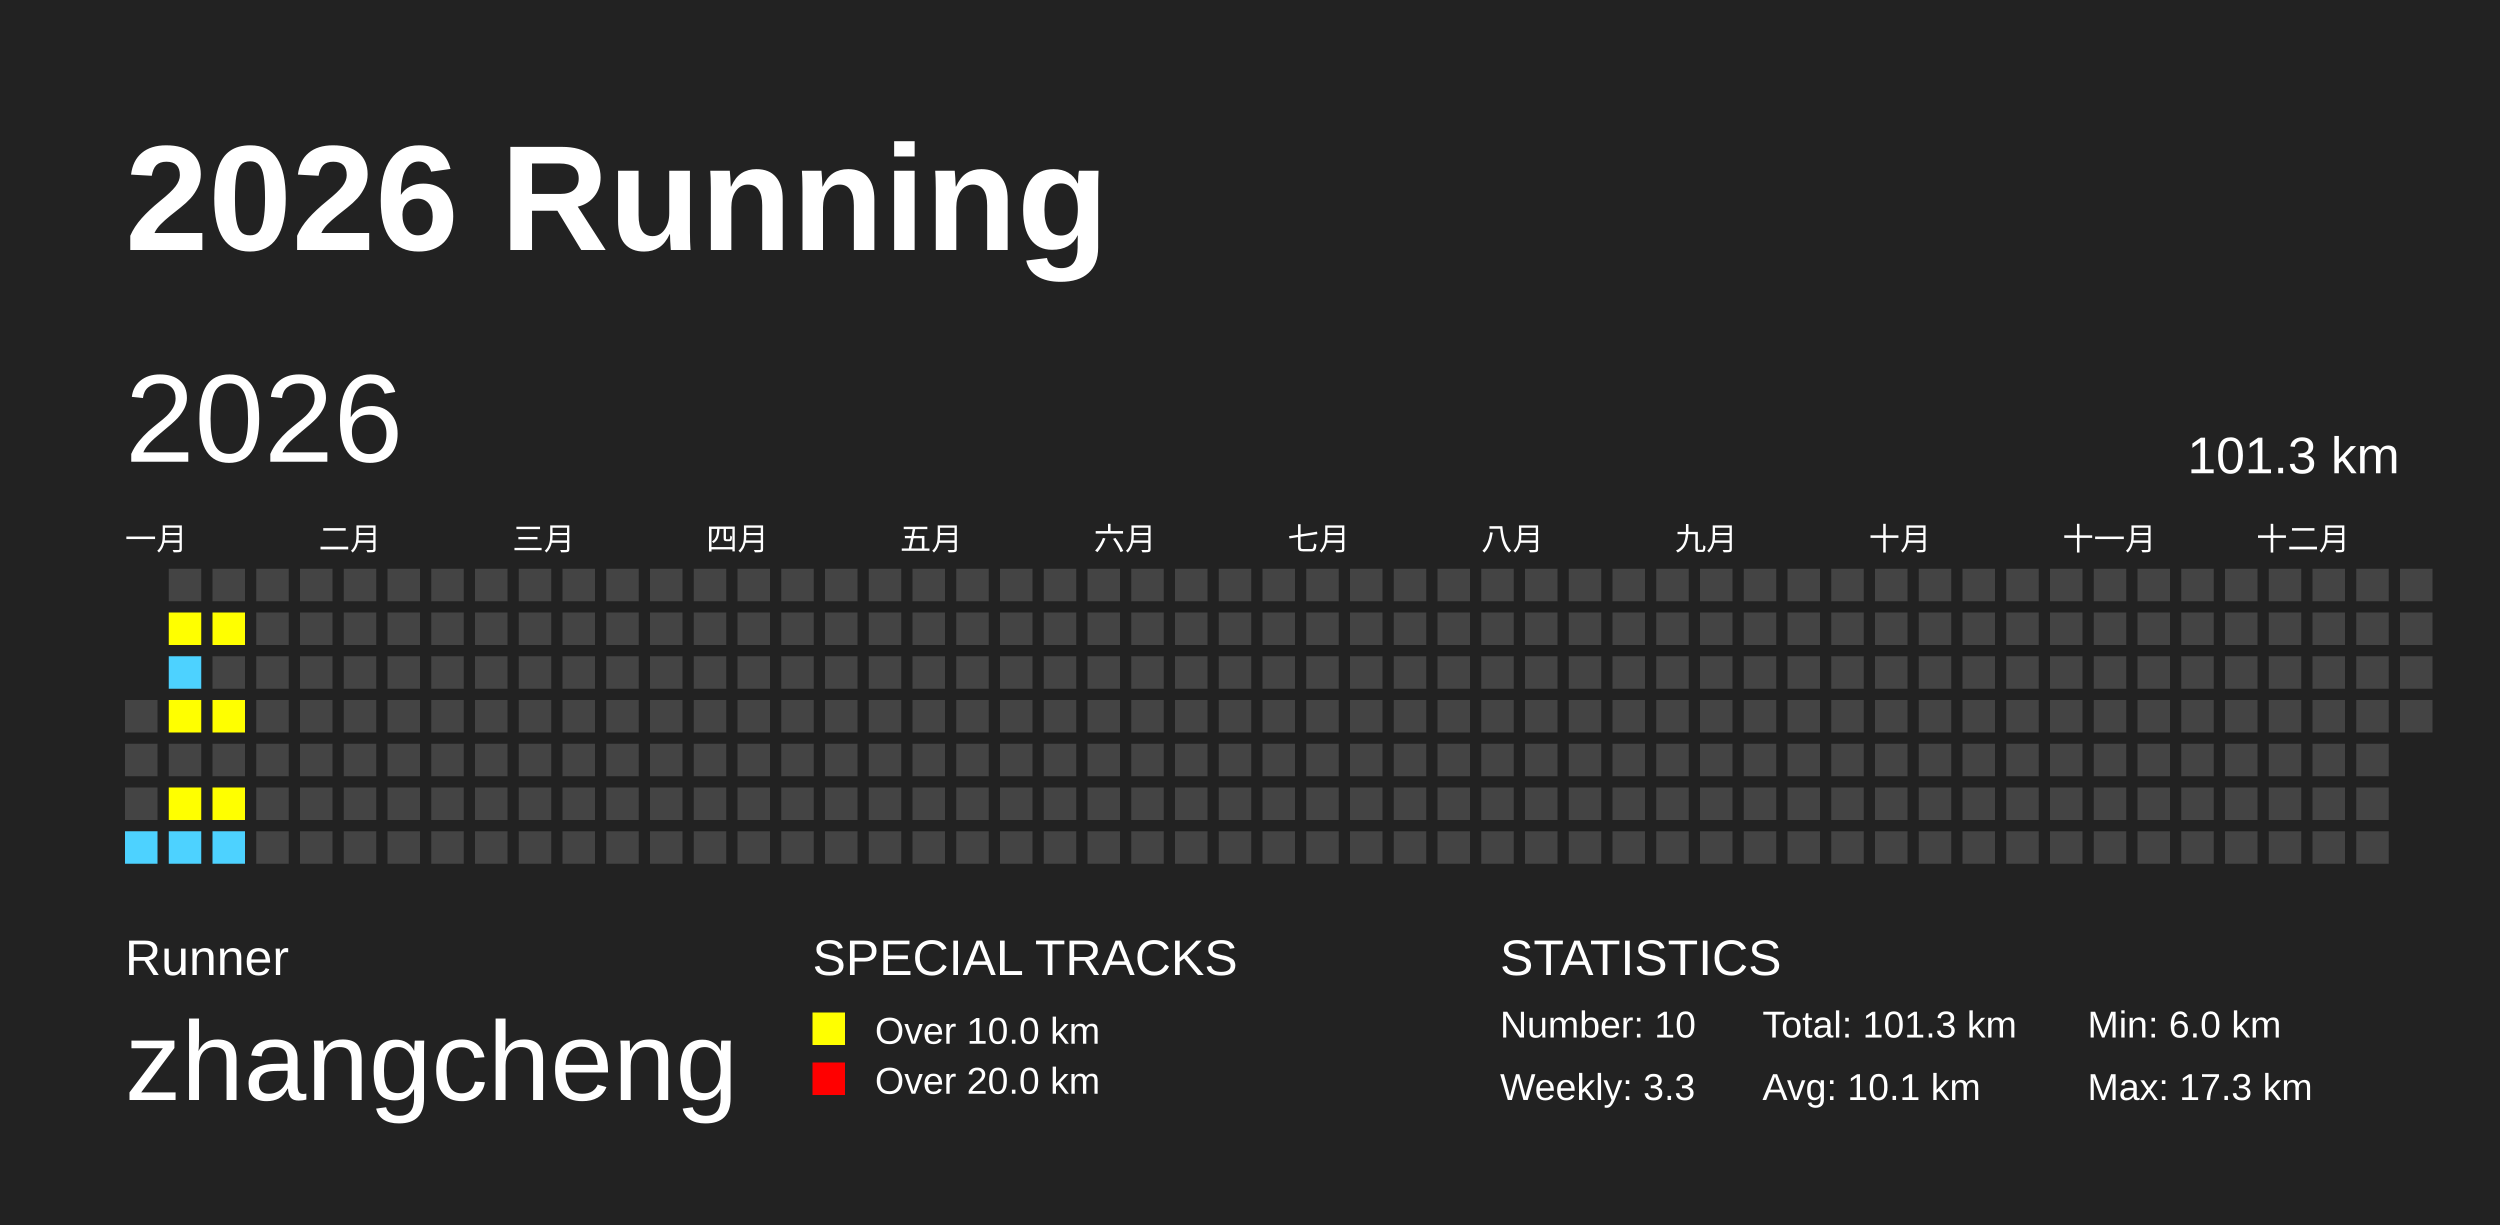
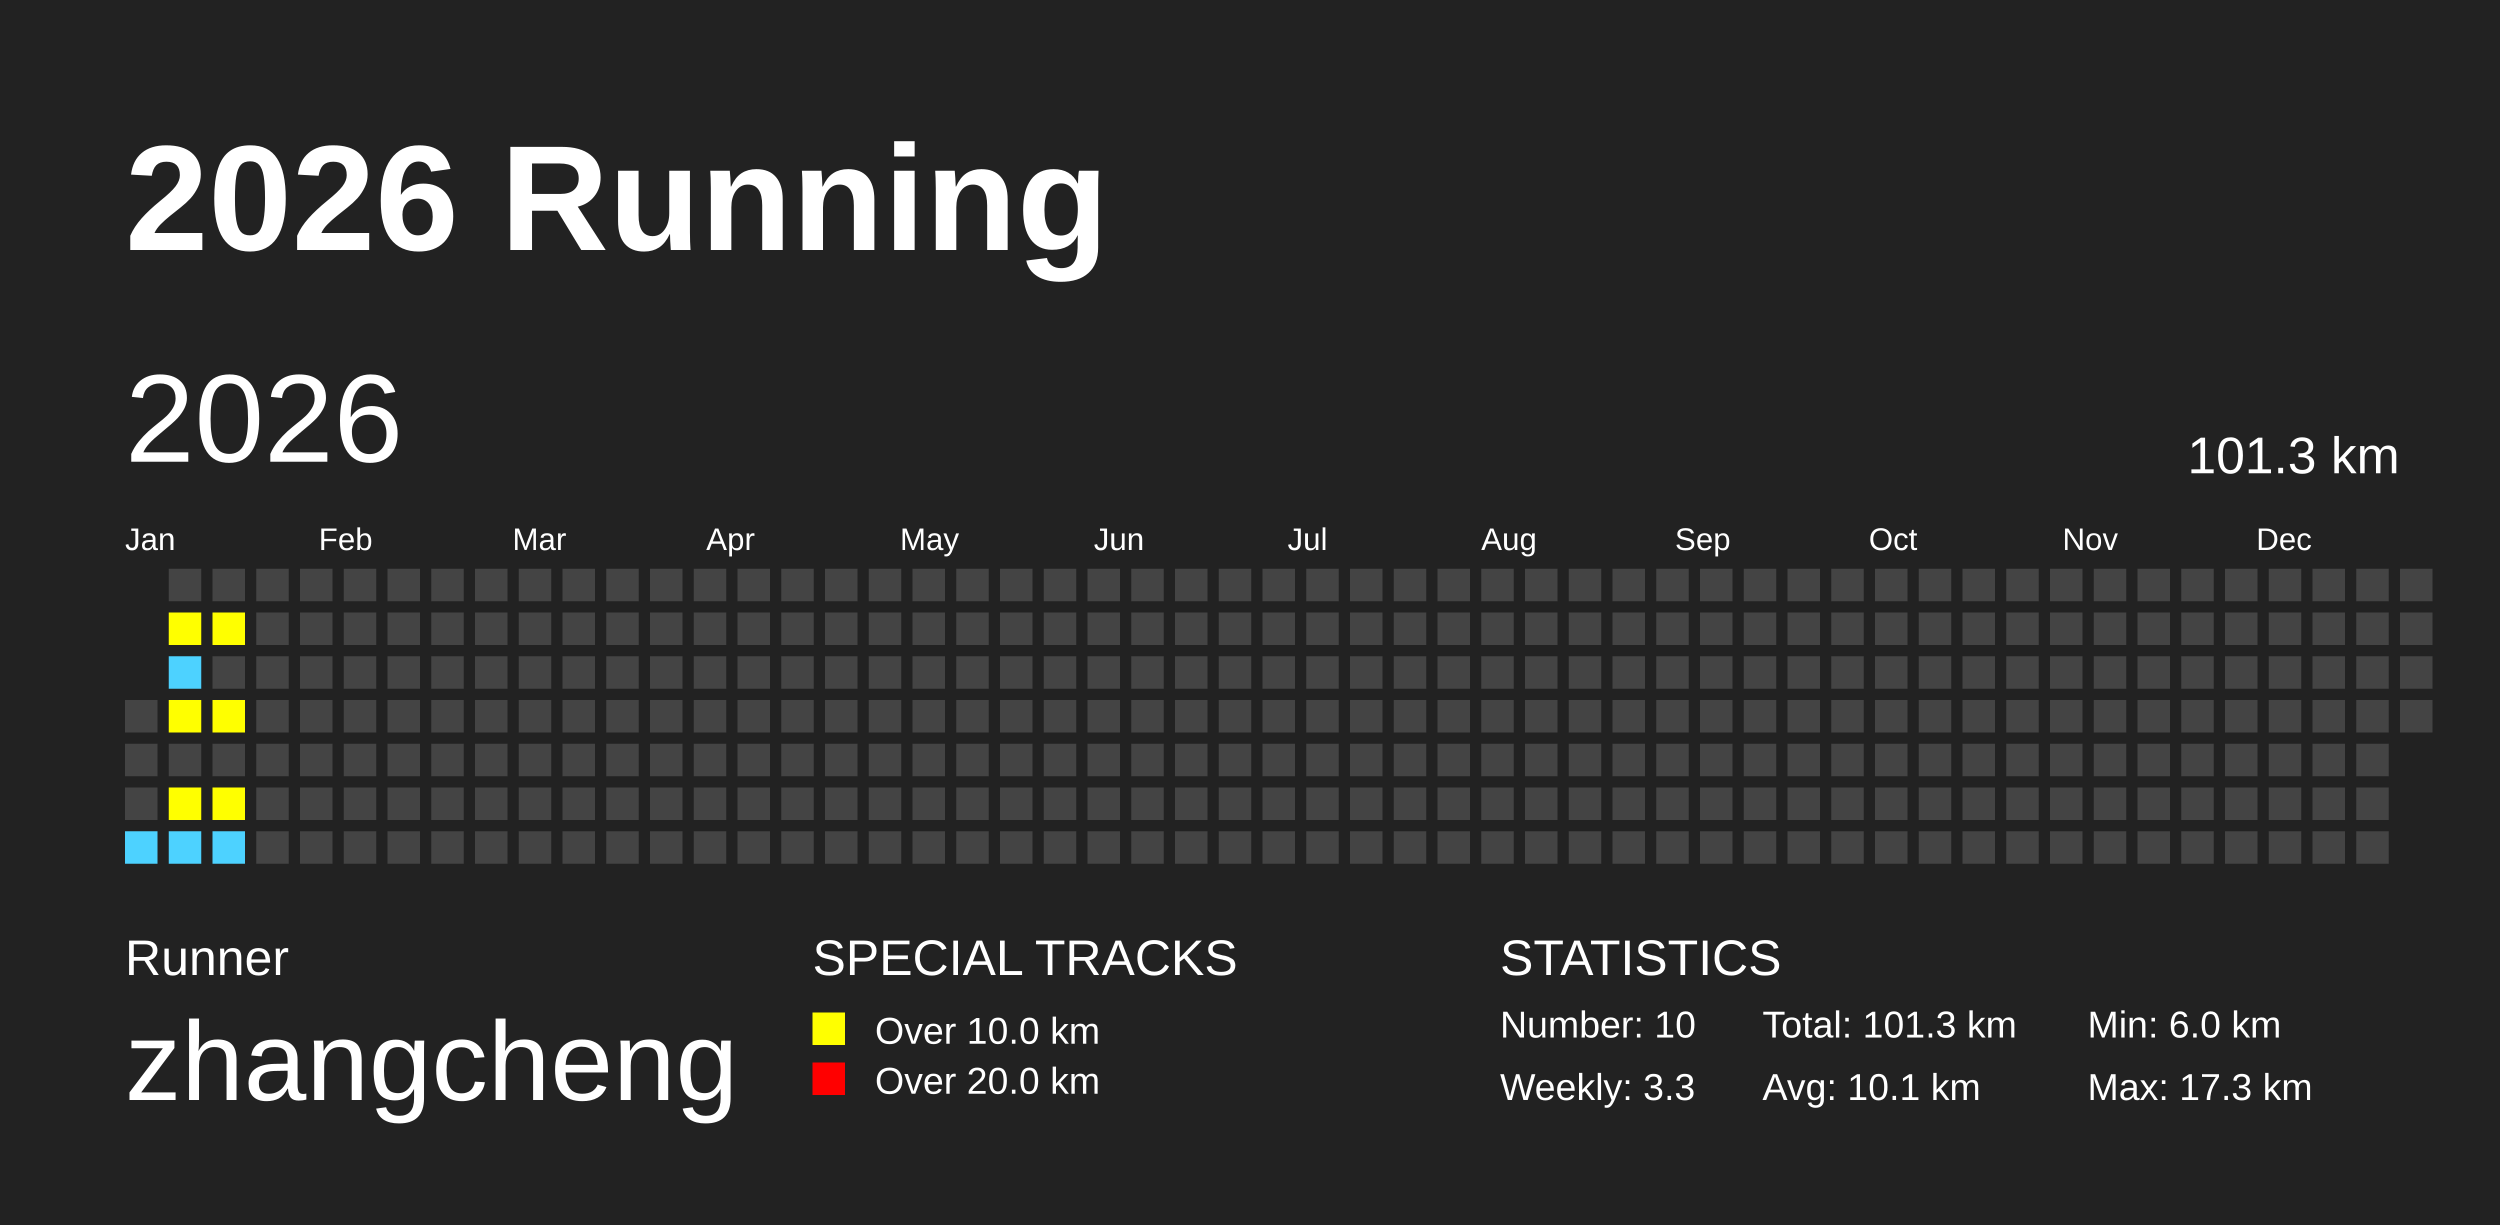
<svg xmlns="http://www.w3.org/2000/svg" baseProfile="full" height="98mm" version="1.1" viewBox="0,0,200,98" width="200mm">
  <defs />
  <rect fill="#222222" height="98" width="200" x="0" y="0" />
  <text fill="#FFFFFF" style="font-size:12px; font-family:Arial; font-weight:bold;" x="10" y="20">2026 Running</text>
  <text fill="#FFFFFF" style="font-size:4px; font-family:Arial" x="10" y="78">Runner</text>
  <text fill="#FFFFFF" style="font-size:9px; font-family:Arial" x="10" y="88">zhangcheng</text>
  <text fill="#FFFFFF" style="font-size:4px; font-family:Arial" x="65" y="78">SPECIAL TRACKS</text>
  <rect fill="yellow" height="2.6" width="2.6" x="65" y="81" />
  <text fill="#FFFFFF" style="font-size:3px; font-family:Arial" x="70" y="83.5">Over 10.0 km</text>
  <rect fill="red" height="2.6" width="2.6" x="65" y="85" />
  <text fill="#FFFFFF" style="font-size:3px; font-family:Arial" x="70" y="87.5">Over 20.0 km</text>
  <text fill="#FFFFFF" style="font-size:4px; font-family:Arial" x="120" y="78">STATISTICS</text>
  <text fill="#FFFFFF" style="font-size:3px; font-family:Arial" x="120" y="83">Number: 10</text>
  <text fill="#FFFFFF" style="font-size:3px; font-family:Arial" x="120" y="88">Weekly: 3.3</text>
  <text fill="#FFFFFF" style="font-size:3px; font-family:Arial" x="141" y="83">Total: 101.3 km</text>
  <text fill="#FFFFFF" style="font-size:3px; font-family:Arial" x="141" y="88">Avg: 10.1 km</text>
  <text fill="#FFFFFF" style="font-size:3px; font-family:Arial" x="167" y="83">Min: 6.0 km</text>
  <text fill="#FFFFFF" style="font-size:3px; font-family:Arial" x="167" y="88">Max: 17.3 km</text>
  <text dominant-baseline="hanging" fill="#FFFFFF" style="font-size:10.0px; font-family:Arial;" x="10" y="30">2026</text>
  <text dominant-baseline="hanging" fill="#FFFFFF" style="font-size:4.125px; font-family:Arial;" x="175" y="35">101.3 km</text>
-   <text fill="#FFFFFF" style="font-size:2.5px; font-family:Arial" x="10.0" y="44">一月</text>
-   <text fill="#FFFFFF" style="font-size:2.5px; font-family:Arial" x="25.5" y="44">二月</text>
-   <text fill="#FFFFFF" style="font-size:2.5px; font-family:Arial" x="41.0" y="44">三月</text>
-   <text fill="#FFFFFF" style="font-size:2.5px; font-family:Arial" x="56.5" y="44">四月</text>
-   <text fill="#FFFFFF" style="font-size:2.5px; font-family:Arial" x="72.0" y="44">五月</text>
-   <text fill="#FFFFFF" style="font-size:2.5px; font-family:Arial" x="87.5" y="44">六月</text>
-   <text fill="#FFFFFF" style="font-size:2.5px; font-family:Arial" x="103.0" y="44">七月</text>
-   <text fill="#FFFFFF" style="font-size:2.5px; font-family:Arial" x="118.5" y="44">八月</text>
-   <text fill="#FFFFFF" style="font-size:2.5px; font-family:Arial" x="134.0" y="44">九月</text>
-   <text fill="#FFFFFF" style="font-size:2.5px; font-family:Arial" x="149.5" y="44">十月</text>
-   <text fill="#FFFFFF" style="font-size:2.5px; font-family:Arial" x="165.0" y="44">十一月</text>
-   <text fill="#FFFFFF" style="font-size:2.5px; font-family:Arial" x="180.5" y="44">十二月</text>
+   <text fill="#FFFFFF" style="font-size:2.5px; font-family:Arial" x="10.0" y="44">Jan</text>
+   <text fill="#FFFFFF" style="font-size:2.5px; font-family:Arial" x="25.5" y="44">Feb</text>
+   <text fill="#FFFFFF" style="font-size:2.5px; font-family:Arial" x="41.0" y="44">Mar</text>
+   <text fill="#FFFFFF" style="font-size:2.5px; font-family:Arial" x="56.5" y="44">Apr</text>
+   <text fill="#FFFFFF" style="font-size:2.5px; font-family:Arial" x="72.0" y="44">May</text>
+   <text fill="#FFFFFF" style="font-size:2.5px; font-family:Arial" x="87.5" y="44">Jun</text>
+   <text fill="#FFFFFF" style="font-size:2.5px; font-family:Arial" x="103.0" y="44">Jul</text>
+   <text fill="#FFFFFF" style="font-size:2.5px; font-family:Arial" x="118.5" y="44">Aug</text>
+   <text fill="#FFFFFF" style="font-size:2.5px; font-family:Arial" x="134.0" y="44">Sep</text>
+   <text fill="#FFFFFF" style="font-size:2.5px; font-family:Arial" x="149.5" y="44">Oct</text>
+   <text fill="#FFFFFF" style="font-size:2.5px; font-family:Arial" x="165.0" y="44">Nov</text>
+   <text fill="#FFFFFF" style="font-size:2.5px; font-family:Arial" x="180.5" y="44">Dec</text>
  <rect fill="#444444" height="2.6" width="2.6" x="10.0" y="56.0" />
  <rect fill="#444444" height="2.6" width="2.6" x="10.0" y="59.5" />
  <rect fill="#444444" height="2.6" width="2.6" x="10.0" y="63.0" />
  <rect fill="#4DD2FF" height="2.6" width="2.6" x="10.0" y="66.5" />
  <rect fill="#444444" height="2.6" width="2.6" x="13.5" y="45.5" />
  <rect fill="yellow" height="2.6" width="2.6" x="13.5" y="49.0" />
  <rect fill="#4DD2FF" height="2.6" width="2.6" x="13.5" y="52.5" />
  <rect fill="yellow" height="2.6" width="2.6" x="13.5" y="56.0" />
  <rect fill="#444444" height="2.6" width="2.6" x="13.5" y="59.5" />
  <rect fill="yellow" height="2.6" width="2.6" x="13.5" y="63.0" />
  <rect fill="#4DD2FF" height="2.6" width="2.6" x="13.5" y="66.5" />
  <rect fill="#444444" height="2.6" width="2.6" x="17.0" y="45.5" />
  <rect fill="yellow" height="2.6" width="2.6" x="17.0" y="49.0" />
  <rect fill="#444444" height="2.6" width="2.6" x="17.0" y="52.5" />
  <rect fill="yellow" height="2.6" width="2.6" x="17.0" y="56.0" />
  <rect fill="#444444" height="2.6" width="2.6" x="17.0" y="59.5" />
  <rect fill="yellow" height="2.6" width="2.6" x="17.0" y="63.0" />
  <rect fill="#4DD2FF" height="2.6" width="2.6" x="17.0" y="66.5" />
  <rect fill="#444444" height="2.6" width="2.6" x="20.5" y="45.5" />
  <rect fill="#444444" height="2.6" width="2.6" x="20.5" y="49.0" />
  <rect fill="#444444" height="2.6" width="2.6" x="20.5" y="52.5" />
  <rect fill="#444444" height="2.6" width="2.6" x="20.5" y="56.0" />
  <rect fill="#444444" height="2.6" width="2.6" x="20.5" y="59.5" />
  <rect fill="#444444" height="2.6" width="2.6" x="20.5" y="63.0" />
  <rect fill="#444444" height="2.6" width="2.6" x="20.5" y="66.5" />
  <rect fill="#444444" height="2.6" width="2.6" x="24.0" y="45.5" />
  <rect fill="#444444" height="2.6" width="2.6" x="24.0" y="49.0" />
  <rect fill="#444444" height="2.6" width="2.6" x="24.0" y="52.5" />
  <rect fill="#444444" height="2.6" width="2.6" x="24.0" y="56.0" />
  <rect fill="#444444" height="2.6" width="2.6" x="24.0" y="59.5" />
  <rect fill="#444444" height="2.6" width="2.6" x="24.0" y="63.0" />
  <rect fill="#444444" height="2.6" width="2.6" x="24.0" y="66.5" />
  <rect fill="#444444" height="2.6" width="2.6" x="27.5" y="45.5" />
  <rect fill="#444444" height="2.6" width="2.6" x="27.5" y="49.0" />
  <rect fill="#444444" height="2.6" width="2.6" x="27.5" y="52.5" />
  <rect fill="#444444" height="2.6" width="2.6" x="27.5" y="56.0" />
  <rect fill="#444444" height="2.6" width="2.6" x="27.5" y="59.5" />
  <rect fill="#444444" height="2.6" width="2.6" x="27.5" y="63.0" />
  <rect fill="#444444" height="2.6" width="2.6" x="27.5" y="66.5" />
  <rect fill="#444444" height="2.6" width="2.6" x="31.0" y="45.5" />
  <rect fill="#444444" height="2.6" width="2.6" x="31.0" y="49.0" />
  <rect fill="#444444" height="2.6" width="2.6" x="31.0" y="52.5" />
  <rect fill="#444444" height="2.6" width="2.6" x="31.0" y="56.0" />
  <rect fill="#444444" height="2.6" width="2.6" x="31.0" y="59.5" />
  <rect fill="#444444" height="2.6" width="2.6" x="31.0" y="63.0" />
  <rect fill="#444444" height="2.6" width="2.6" x="31.0" y="66.5" />
  <rect fill="#444444" height="2.6" width="2.6" x="34.5" y="45.5" />
  <rect fill="#444444" height="2.6" width="2.6" x="34.5" y="49.0" />
  <rect fill="#444444" height="2.6" width="2.6" x="34.5" y="52.5" />
  <rect fill="#444444" height="2.6" width="2.6" x="34.5" y="56.0" />
  <rect fill="#444444" height="2.6" width="2.6" x="34.5" y="59.5" />
  <rect fill="#444444" height="2.6" width="2.6" x="34.5" y="63.0" />
  <rect fill="#444444" height="2.6" width="2.6" x="34.5" y="66.5" />
  <rect fill="#444444" height="2.6" width="2.6" x="38.0" y="45.5" />
  <rect fill="#444444" height="2.6" width="2.6" x="38.0" y="49.0" />
  <rect fill="#444444" height="2.6" width="2.6" x="38.0" y="52.5" />
  <rect fill="#444444" height="2.6" width="2.6" x="38.0" y="56.0" />
  <rect fill="#444444" height="2.6" width="2.6" x="38.0" y="59.5" />
  <rect fill="#444444" height="2.6" width="2.6" x="38.0" y="63.0" />
  <rect fill="#444444" height="2.6" width="2.6" x="38.0" y="66.5" />
  <rect fill="#444444" height="2.6" width="2.6" x="41.5" y="45.5" />
  <rect fill="#444444" height="2.6" width="2.6" x="41.5" y="49.0" />
  <rect fill="#444444" height="2.6" width="2.6" x="41.5" y="52.5" />
  <rect fill="#444444" height="2.6" width="2.6" x="41.5" y="56.0" />
  <rect fill="#444444" height="2.6" width="2.6" x="41.5" y="59.5" />
  <rect fill="#444444" height="2.6" width="2.6" x="41.5" y="63.0" />
  <rect fill="#444444" height="2.6" width="2.6" x="41.5" y="66.5" />
  <rect fill="#444444" height="2.6" width="2.6" x="45.0" y="45.5" />
  <rect fill="#444444" height="2.6" width="2.6" x="45.0" y="49.0" />
  <rect fill="#444444" height="2.6" width="2.6" x="45.0" y="52.5" />
  <rect fill="#444444" height="2.6" width="2.6" x="45.0" y="56.0" />
  <rect fill="#444444" height="2.6" width="2.6" x="45.0" y="59.5" />
  <rect fill="#444444" height="2.6" width="2.6" x="45.0" y="63.0" />
  <rect fill="#444444" height="2.6" width="2.6" x="45.0" y="66.5" />
  <rect fill="#444444" height="2.6" width="2.6" x="48.5" y="45.5" />
  <rect fill="#444444" height="2.6" width="2.6" x="48.5" y="49.0" />
  <rect fill="#444444" height="2.6" width="2.6" x="48.5" y="52.5" />
  <rect fill="#444444" height="2.6" width="2.6" x="48.5" y="56.0" />
  <rect fill="#444444" height="2.6" width="2.6" x="48.5" y="59.5" />
  <rect fill="#444444" height="2.6" width="2.6" x="48.5" y="63.0" />
  <rect fill="#444444" height="2.6" width="2.6" x="48.5" y="66.5" />
  <rect fill="#444444" height="2.6" width="2.6" x="52.0" y="45.5" />
  <rect fill="#444444" height="2.6" width="2.6" x="52.0" y="49.0" />
  <rect fill="#444444" height="2.6" width="2.6" x="52.0" y="52.5" />
  <rect fill="#444444" height="2.6" width="2.6" x="52.0" y="56.0" />
  <rect fill="#444444" height="2.6" width="2.6" x="52.0" y="59.5" />
  <rect fill="#444444" height="2.6" width="2.6" x="52.0" y="63.0" />
  <rect fill="#444444" height="2.6" width="2.6" x="52.0" y="66.5" />
  <rect fill="#444444" height="2.6" width="2.6" x="55.5" y="45.5" />
  <rect fill="#444444" height="2.6" width="2.6" x="55.5" y="49.0" />
  <rect fill="#444444" height="2.6" width="2.6" x="55.5" y="52.5" />
  <rect fill="#444444" height="2.6" width="2.6" x="55.5" y="56.0" />
  <rect fill="#444444" height="2.6" width="2.6" x="55.5" y="59.5" />
  <rect fill="#444444" height="2.6" width="2.6" x="55.5" y="63.0" />
  <rect fill="#444444" height="2.6" width="2.6" x="55.5" y="66.5" />
  <rect fill="#444444" height="2.6" width="2.6" x="59.0" y="45.5" />
  <rect fill="#444444" height="2.6" width="2.6" x="59.0" y="49.0" />
  <rect fill="#444444" height="2.6" width="2.6" x="59.0" y="52.5" />
  <rect fill="#444444" height="2.6" width="2.6" x="59.0" y="56.0" />
  <rect fill="#444444" height="2.6" width="2.6" x="59.0" y="59.5" />
  <rect fill="#444444" height="2.6" width="2.6" x="59.0" y="63.0" />
  <rect fill="#444444" height="2.6" width="2.6" x="59.0" y="66.5" />
  <rect fill="#444444" height="2.6" width="2.6" x="62.5" y="45.5" />
  <rect fill="#444444" height="2.6" width="2.6" x="62.5" y="49.0" />
  <rect fill="#444444" height="2.6" width="2.6" x="62.5" y="52.5" />
  <rect fill="#444444" height="2.6" width="2.6" x="62.5" y="56.0" />
  <rect fill="#444444" height="2.6" width="2.6" x="62.5" y="59.5" />
  <rect fill="#444444" height="2.6" width="2.6" x="62.5" y="63.0" />
  <rect fill="#444444" height="2.6" width="2.6" x="62.5" y="66.5" />
  <rect fill="#444444" height="2.6" width="2.6" x="66.0" y="45.5" />
  <rect fill="#444444" height="2.6" width="2.6" x="66.0" y="49.0" />
  <rect fill="#444444" height="2.6" width="2.6" x="66.0" y="52.5" />
  <rect fill="#444444" height="2.6" width="2.6" x="66.0" y="56.0" />
  <rect fill="#444444" height="2.6" width="2.6" x="66.0" y="59.5" />
  <rect fill="#444444" height="2.6" width="2.6" x="66.0" y="63.0" />
  <rect fill="#444444" height="2.6" width="2.6" x="66.0" y="66.5" />
  <rect fill="#444444" height="2.6" width="2.6" x="69.5" y="45.5" />
  <rect fill="#444444" height="2.6" width="2.6" x="69.5" y="49.0" />
  <rect fill="#444444" height="2.6" width="2.6" x="69.5" y="52.5" />
  <rect fill="#444444" height="2.6" width="2.6" x="69.5" y="56.0" />
  <rect fill="#444444" height="2.6" width="2.6" x="69.5" y="59.5" />
  <rect fill="#444444" height="2.6" width="2.6" x="69.5" y="63.0" />
  <rect fill="#444444" height="2.6" width="2.6" x="69.5" y="66.5" />
  <rect fill="#444444" height="2.6" width="2.6" x="73.0" y="45.5" />
  <rect fill="#444444" height="2.6" width="2.6" x="73.0" y="49.0" />
  <rect fill="#444444" height="2.6" width="2.6" x="73.0" y="52.5" />
  <rect fill="#444444" height="2.6" width="2.6" x="73.0" y="56.0" />
  <rect fill="#444444" height="2.6" width="2.6" x="73.0" y="59.5" />
  <rect fill="#444444" height="2.6" width="2.6" x="73.0" y="63.0" />
  <rect fill="#444444" height="2.6" width="2.6" x="73.0" y="66.5" />
  <rect fill="#444444" height="2.6" width="2.6" x="76.5" y="45.5" />
  <rect fill="#444444" height="2.6" width="2.6" x="76.5" y="49.0" />
  <rect fill="#444444" height="2.6" width="2.6" x="76.5" y="52.5" />
  <rect fill="#444444" height="2.6" width="2.6" x="76.5" y="56.0" />
  <rect fill="#444444" height="2.6" width="2.6" x="76.5" y="59.5" />
  <rect fill="#444444" height="2.6" width="2.6" x="76.5" y="63.0" />
  <rect fill="#444444" height="2.6" width="2.6" x="76.5" y="66.5" />
  <rect fill="#444444" height="2.6" width="2.6" x="80.0" y="45.5" />
  <rect fill="#444444" height="2.6" width="2.6" x="80.0" y="49.0" />
  <rect fill="#444444" height="2.6" width="2.6" x="80.0" y="52.5" />
  <rect fill="#444444" height="2.6" width="2.6" x="80.0" y="56.0" />
  <rect fill="#444444" height="2.6" width="2.6" x="80.0" y="59.5" />
  <rect fill="#444444" height="2.6" width="2.6" x="80.0" y="63.0" />
  <rect fill="#444444" height="2.6" width="2.6" x="80.0" y="66.5" />
  <rect fill="#444444" height="2.6" width="2.6" x="83.5" y="45.5" />
  <rect fill="#444444" height="2.6" width="2.6" x="83.5" y="49.0" />
  <rect fill="#444444" height="2.6" width="2.6" x="83.5" y="52.5" />
  <rect fill="#444444" height="2.6" width="2.6" x="83.5" y="56.0" />
  <rect fill="#444444" height="2.6" width="2.6" x="83.5" y="59.5" />
  <rect fill="#444444" height="2.6" width="2.6" x="83.5" y="63.0" />
  <rect fill="#444444" height="2.6" width="2.6" x="83.5" y="66.5" />
  <rect fill="#444444" height="2.6" width="2.6" x="87.0" y="45.5" />
  <rect fill="#444444" height="2.6" width="2.6" x="87.0" y="49.0" />
  <rect fill="#444444" height="2.6" width="2.6" x="87.0" y="52.5" />
  <rect fill="#444444" height="2.6" width="2.6" x="87.0" y="56.0" />
  <rect fill="#444444" height="2.6" width="2.6" x="87.0" y="59.5" />
  <rect fill="#444444" height="2.6" width="2.6" x="87.0" y="63.0" />
  <rect fill="#444444" height="2.6" width="2.6" x="87.0" y="66.5" />
  <rect fill="#444444" height="2.6" width="2.6" x="90.5" y="45.5" />
  <rect fill="#444444" height="2.6" width="2.6" x="90.5" y="49.0" />
  <rect fill="#444444" height="2.6" width="2.6" x="90.5" y="52.5" />
  <rect fill="#444444" height="2.6" width="2.6" x="90.5" y="56.0" />
  <rect fill="#444444" height="2.6" width="2.6" x="90.5" y="59.5" />
  <rect fill="#444444" height="2.6" width="2.6" x="90.5" y="63.0" />
  <rect fill="#444444" height="2.6" width="2.6" x="90.5" y="66.5" />
  <rect fill="#444444" height="2.6" width="2.6" x="94.0" y="45.5" />
  <rect fill="#444444" height="2.6" width="2.6" x="94.0" y="49.0" />
  <rect fill="#444444" height="2.6" width="2.6" x="94.0" y="52.5" />
  <rect fill="#444444" height="2.6" width="2.6" x="94.0" y="56.0" />
  <rect fill="#444444" height="2.6" width="2.6" x="94.0" y="59.5" />
  <rect fill="#444444" height="2.6" width="2.6" x="94.0" y="63.0" />
  <rect fill="#444444" height="2.6" width="2.6" x="94.0" y="66.5" />
  <rect fill="#444444" height="2.6" width="2.6" x="97.5" y="45.5" />
  <rect fill="#444444" height="2.6" width="2.6" x="97.5" y="49.0" />
  <rect fill="#444444" height="2.6" width="2.6" x="97.5" y="52.5" />
  <rect fill="#444444" height="2.6" width="2.6" x="97.5" y="56.0" />
  <rect fill="#444444" height="2.6" width="2.6" x="97.5" y="59.5" />
  <rect fill="#444444" height="2.6" width="2.6" x="97.5" y="63.0" />
  <rect fill="#444444" height="2.6" width="2.6" x="97.5" y="66.5" />
  <rect fill="#444444" height="2.6" width="2.6" x="101.0" y="45.5" />
  <rect fill="#444444" height="2.6" width="2.6" x="101.0" y="49.0" />
  <rect fill="#444444" height="2.6" width="2.6" x="101.0" y="52.5" />
  <rect fill="#444444" height="2.6" width="2.6" x="101.0" y="56.0" />
  <rect fill="#444444" height="2.6" width="2.6" x="101.0" y="59.5" />
  <rect fill="#444444" height="2.6" width="2.6" x="101.0" y="63.0" />
  <rect fill="#444444" height="2.6" width="2.6" x="101.0" y="66.5" />
  <rect fill="#444444" height="2.6" width="2.6" x="104.5" y="45.5" />
  <rect fill="#444444" height="2.6" width="2.6" x="104.5" y="49.0" />
  <rect fill="#444444" height="2.6" width="2.6" x="104.5" y="52.5" />
  <rect fill="#444444" height="2.6" width="2.6" x="104.5" y="56.0" />
  <rect fill="#444444" height="2.6" width="2.6" x="104.5" y="59.5" />
  <rect fill="#444444" height="2.6" width="2.6" x="104.5" y="63.0" />
  <rect fill="#444444" height="2.6" width="2.6" x="104.5" y="66.5" />
  <rect fill="#444444" height="2.6" width="2.6" x="108.0" y="45.5" />
  <rect fill="#444444" height="2.6" width="2.6" x="108.0" y="49.0" />
  <rect fill="#444444" height="2.6" width="2.6" x="108.0" y="52.5" />
  <rect fill="#444444" height="2.6" width="2.6" x="108.0" y="56.0" />
  <rect fill="#444444" height="2.6" width="2.6" x="108.0" y="59.5" />
  <rect fill="#444444" height="2.6" width="2.6" x="108.0" y="63.0" />
  <rect fill="#444444" height="2.6" width="2.6" x="108.0" y="66.5" />
  <rect fill="#444444" height="2.6" width="2.6" x="111.5" y="45.5" />
  <rect fill="#444444" height="2.6" width="2.6" x="111.5" y="49.0" />
  <rect fill="#444444" height="2.6" width="2.6" x="111.5" y="52.5" />
  <rect fill="#444444" height="2.6" width="2.6" x="111.5" y="56.0" />
  <rect fill="#444444" height="2.6" width="2.6" x="111.5" y="59.5" />
  <rect fill="#444444" height="2.6" width="2.6" x="111.5" y="63.0" />
  <rect fill="#444444" height="2.6" width="2.6" x="111.5" y="66.5" />
  <rect fill="#444444" height="2.6" width="2.6" x="115.0" y="45.5" />
  <rect fill="#444444" height="2.6" width="2.6" x="115.0" y="49.0" />
  <rect fill="#444444" height="2.6" width="2.6" x="115.0" y="52.5" />
  <rect fill="#444444" height="2.6" width="2.6" x="115.0" y="56.0" />
  <rect fill="#444444" height="2.6" width="2.6" x="115.0" y="59.5" />
  <rect fill="#444444" height="2.6" width="2.6" x="115.0" y="63.0" />
  <rect fill="#444444" height="2.6" width="2.6" x="115.0" y="66.5" />
  <rect fill="#444444" height="2.6" width="2.6" x="118.5" y="45.5" />
  <rect fill="#444444" height="2.6" width="2.6" x="118.5" y="49.0" />
  <rect fill="#444444" height="2.6" width="2.6" x="118.5" y="52.5" />
  <rect fill="#444444" height="2.6" width="2.6" x="118.5" y="56.0" />
  <rect fill="#444444" height="2.6" width="2.6" x="118.5" y="59.5" />
  <rect fill="#444444" height="2.6" width="2.6" x="118.5" y="63.0" />
  <rect fill="#444444" height="2.6" width="2.6" x="118.5" y="66.5" />
  <rect fill="#444444" height="2.6" width="2.6" x="122.0" y="45.5" />
  <rect fill="#444444" height="2.6" width="2.6" x="122.0" y="49.0" />
  <rect fill="#444444" height="2.6" width="2.6" x="122.0" y="52.5" />
  <rect fill="#444444" height="2.6" width="2.6" x="122.0" y="56.0" />
  <rect fill="#444444" height="2.6" width="2.6" x="122.0" y="59.5" />
  <rect fill="#444444" height="2.6" width="2.6" x="122.0" y="63.0" />
  <rect fill="#444444" height="2.6" width="2.6" x="122.0" y="66.5" />
  <rect fill="#444444" height="2.6" width="2.6" x="125.5" y="45.5" />
  <rect fill="#444444" height="2.6" width="2.6" x="125.5" y="49.0" />
  <rect fill="#444444" height="2.6" width="2.6" x="125.5" y="52.5" />
  <rect fill="#444444" height="2.6" width="2.6" x="125.5" y="56.0" />
  <rect fill="#444444" height="2.6" width="2.6" x="125.5" y="59.5" />
  <rect fill="#444444" height="2.6" width="2.6" x="125.5" y="63.0" />
  <rect fill="#444444" height="2.6" width="2.6" x="125.5" y="66.5" />
  <rect fill="#444444" height="2.6" width="2.6" x="129.0" y="45.5" />
  <rect fill="#444444" height="2.6" width="2.6" x="129.0" y="49.0" />
  <rect fill="#444444" height="2.6" width="2.6" x="129.0" y="52.5" />
  <rect fill="#444444" height="2.6" width="2.6" x="129.0" y="56.0" />
  <rect fill="#444444" height="2.6" width="2.6" x="129.0" y="59.5" />
  <rect fill="#444444" height="2.6" width="2.6" x="129.0" y="63.0" />
  <rect fill="#444444" height="2.6" width="2.6" x="129.0" y="66.5" />
  <rect fill="#444444" height="2.6" width="2.6" x="132.5" y="45.5" />
  <rect fill="#444444" height="2.6" width="2.6" x="132.5" y="49.0" />
  <rect fill="#444444" height="2.6" width="2.6" x="132.5" y="52.5" />
  <rect fill="#444444" height="2.6" width="2.6" x="132.5" y="56.0" />
  <rect fill="#444444" height="2.6" width="2.6" x="132.5" y="59.5" />
  <rect fill="#444444" height="2.6" width="2.6" x="132.5" y="63.0" />
  <rect fill="#444444" height="2.6" width="2.6" x="132.5" y="66.5" />
  <rect fill="#444444" height="2.6" width="2.6" x="136.0" y="45.5" />
  <rect fill="#444444" height="2.6" width="2.6" x="136.0" y="49.0" />
  <rect fill="#444444" height="2.6" width="2.6" x="136.0" y="52.5" />
  <rect fill="#444444" height="2.6" width="2.6" x="136.0" y="56.0" />
  <rect fill="#444444" height="2.6" width="2.6" x="136.0" y="59.5" />
  <rect fill="#444444" height="2.6" width="2.6" x="136.0" y="63.0" />
  <rect fill="#444444" height="2.6" width="2.6" x="136.0" y="66.5" />
  <rect fill="#444444" height="2.6" width="2.6" x="139.5" y="45.5" />
  <rect fill="#444444" height="2.6" width="2.6" x="139.5" y="49.0" />
  <rect fill="#444444" height="2.6" width="2.6" x="139.5" y="52.5" />
  <rect fill="#444444" height="2.6" width="2.6" x="139.5" y="56.0" />
  <rect fill="#444444" height="2.6" width="2.6" x="139.5" y="59.5" />
  <rect fill="#444444" height="2.6" width="2.6" x="139.5" y="63.0" />
  <rect fill="#444444" height="2.6" width="2.6" x="139.5" y="66.5" />
  <rect fill="#444444" height="2.6" width="2.6" x="143.0" y="45.5" />
  <rect fill="#444444" height="2.6" width="2.6" x="143.0" y="49.0" />
  <rect fill="#444444" height="2.6" width="2.6" x="143.0" y="52.5" />
  <rect fill="#444444" height="2.6" width="2.6" x="143.0" y="56.0" />
  <rect fill="#444444" height="2.6" width="2.6" x="143.0" y="59.5" />
  <rect fill="#444444" height="2.6" width="2.6" x="143.0" y="63.0" />
  <rect fill="#444444" height="2.6" width="2.6" x="143.0" y="66.5" />
  <rect fill="#444444" height="2.6" width="2.6" x="146.5" y="45.5" />
  <rect fill="#444444" height="2.6" width="2.6" x="146.5" y="49.0" />
  <rect fill="#444444" height="2.6" width="2.6" x="146.5" y="52.5" />
  <rect fill="#444444" height="2.6" width="2.6" x="146.5" y="56.0" />
  <rect fill="#444444" height="2.6" width="2.6" x="146.5" y="59.5" />
  <rect fill="#444444" height="2.6" width="2.6" x="146.5" y="63.0" />
  <rect fill="#444444" height="2.6" width="2.6" x="146.5" y="66.5" />
  <rect fill="#444444" height="2.6" width="2.6" x="150.0" y="45.5" />
  <rect fill="#444444" height="2.6" width="2.6" x="150.0" y="49.0" />
  <rect fill="#444444" height="2.6" width="2.6" x="150.0" y="52.5" />
  <rect fill="#444444" height="2.6" width="2.6" x="150.0" y="56.0" />
  <rect fill="#444444" height="2.6" width="2.6" x="150.0" y="59.5" />
  <rect fill="#444444" height="2.6" width="2.6" x="150.0" y="63.0" />
  <rect fill="#444444" height="2.6" width="2.6" x="150.0" y="66.5" />
  <rect fill="#444444" height="2.6" width="2.6" x="153.5" y="45.5" />
  <rect fill="#444444" height="2.6" width="2.6" x="153.5" y="49.0" />
  <rect fill="#444444" height="2.6" width="2.6" x="153.5" y="52.5" />
  <rect fill="#444444" height="2.6" width="2.6" x="153.5" y="56.0" />
  <rect fill="#444444" height="2.6" width="2.6" x="153.5" y="59.5" />
  <rect fill="#444444" height="2.6" width="2.6" x="153.5" y="63.0" />
  <rect fill="#444444" height="2.6" width="2.6" x="153.5" y="66.5" />
  <rect fill="#444444" height="2.6" width="2.6" x="157.0" y="45.5" />
  <rect fill="#444444" height="2.6" width="2.6" x="157.0" y="49.0" />
  <rect fill="#444444" height="2.6" width="2.6" x="157.0" y="52.5" />
  <rect fill="#444444" height="2.6" width="2.6" x="157.0" y="56.0" />
  <rect fill="#444444" height="2.6" width="2.6" x="157.0" y="59.5" />
  <rect fill="#444444" height="2.6" width="2.6" x="157.0" y="63.0" />
  <rect fill="#444444" height="2.6" width="2.6" x="157.0" y="66.5" />
  <rect fill="#444444" height="2.6" width="2.6" x="160.5" y="45.5" />
  <rect fill="#444444" height="2.6" width="2.6" x="160.5" y="49.0" />
  <rect fill="#444444" height="2.6" width="2.6" x="160.5" y="52.5" />
  <rect fill="#444444" height="2.6" width="2.6" x="160.5" y="56.0" />
  <rect fill="#444444" height="2.6" width="2.6" x="160.5" y="59.5" />
  <rect fill="#444444" height="2.6" width="2.6" x="160.5" y="63.0" />
  <rect fill="#444444" height="2.6" width="2.6" x="160.5" y="66.5" />
  <rect fill="#444444" height="2.6" width="2.6" x="164.0" y="45.5" />
  <rect fill="#444444" height="2.6" width="2.6" x="164.0" y="49.0" />
  <rect fill="#444444" height="2.6" width="2.6" x="164.0" y="52.5" />
  <rect fill="#444444" height="2.6" width="2.6" x="164.0" y="56.0" />
  <rect fill="#444444" height="2.6" width="2.6" x="164.0" y="59.5" />
  <rect fill="#444444" height="2.6" width="2.6" x="164.0" y="63.0" />
  <rect fill="#444444" height="2.6" width="2.6" x="164.0" y="66.5" />
  <rect fill="#444444" height="2.6" width="2.6" x="167.5" y="45.5" />
  <rect fill="#444444" height="2.6" width="2.6" x="167.5" y="49.0" />
  <rect fill="#444444" height="2.6" width="2.6" x="167.5" y="52.5" />
  <rect fill="#444444" height="2.6" width="2.6" x="167.5" y="56.0" />
  <rect fill="#444444" height="2.6" width="2.6" x="167.5" y="59.5" />
  <rect fill="#444444" height="2.6" width="2.6" x="167.5" y="63.0" />
  <rect fill="#444444" height="2.6" width="2.6" x="167.5" y="66.5" />
  <rect fill="#444444" height="2.6" width="2.6" x="171.0" y="45.5" />
  <rect fill="#444444" height="2.6" width="2.6" x="171.0" y="49.0" />
  <rect fill="#444444" height="2.6" width="2.6" x="171.0" y="52.5" />
  <rect fill="#444444" height="2.6" width="2.6" x="171.0" y="56.0" />
  <rect fill="#444444" height="2.6" width="2.6" x="171.0" y="59.5" />
  <rect fill="#444444" height="2.6" width="2.6" x="171.0" y="63.0" />
  <rect fill="#444444" height="2.6" width="2.6" x="171.0" y="66.5" />
  <rect fill="#444444" height="2.6" width="2.6" x="174.5" y="45.5" />
  <rect fill="#444444" height="2.6" width="2.6" x="174.5" y="49.0" />
  <rect fill="#444444" height="2.6" width="2.6" x="174.5" y="52.5" />
  <rect fill="#444444" height="2.6" width="2.6" x="174.5" y="56.0" />
  <rect fill="#444444" height="2.6" width="2.6" x="174.5" y="59.5" />
  <rect fill="#444444" height="2.6" width="2.6" x="174.5" y="63.0" />
  <rect fill="#444444" height="2.6" width="2.6" x="174.5" y="66.5" />
  <rect fill="#444444" height="2.6" width="2.6" x="178.0" y="45.5" />
  <rect fill="#444444" height="2.6" width="2.6" x="178.0" y="49.0" />
  <rect fill="#444444" height="2.6" width="2.6" x="178.0" y="52.5" />
  <rect fill="#444444" height="2.6" width="2.6" x="178.0" y="56.0" />
  <rect fill="#444444" height="2.6" width="2.6" x="178.0" y="59.5" />
  <rect fill="#444444" height="2.6" width="2.6" x="178.0" y="63.0" />
  <rect fill="#444444" height="2.6" width="2.6" x="178.0" y="66.5" />
  <rect fill="#444444" height="2.6" width="2.6" x="181.5" y="45.5" />
  <rect fill="#444444" height="2.6" width="2.6" x="181.5" y="49.0" />
  <rect fill="#444444" height="2.6" width="2.6" x="181.5" y="52.5" />
  <rect fill="#444444" height="2.6" width="2.6" x="181.5" y="56.0" />
  <rect fill="#444444" height="2.6" width="2.6" x="181.5" y="59.5" />
  <rect fill="#444444" height="2.6" width="2.6" x="181.5" y="63.0" />
  <rect fill="#444444" height="2.6" width="2.6" x="181.5" y="66.5" />
  <rect fill="#444444" height="2.6" width="2.6" x="185.0" y="45.5" />
  <rect fill="#444444" height="2.6" width="2.6" x="185.0" y="49.0" />
  <rect fill="#444444" height="2.6" width="2.6" x="185.0" y="52.5" />
  <rect fill="#444444" height="2.6" width="2.6" x="185.0" y="56.0" />
  <rect fill="#444444" height="2.6" width="2.6" x="185.0" y="59.5" />
  <rect fill="#444444" height="2.6" width="2.6" x="185.0" y="63.0" />
  <rect fill="#444444" height="2.6" width="2.6" x="185.0" y="66.5" />
  <rect fill="#444444" height="2.6" width="2.6" x="188.5" y="45.5" />
  <rect fill="#444444" height="2.6" width="2.6" x="188.5" y="49.0" />
  <rect fill="#444444" height="2.6" width="2.6" x="188.5" y="52.5" />
  <rect fill="#444444" height="2.6" width="2.6" x="188.5" y="56.0" />
  <rect fill="#444444" height="2.6" width="2.6" x="188.5" y="59.5" />
  <rect fill="#444444" height="2.6" width="2.6" x="188.5" y="63.0" />
  <rect fill="#444444" height="2.6" width="2.6" x="188.5" y="66.5" />
  <rect fill="#444444" height="2.6" width="2.6" x="192.0" y="45.5" />
  <rect fill="#444444" height="2.6" width="2.6" x="192.0" y="49.0" />
  <rect fill="#444444" height="2.6" width="2.6" x="192.0" y="52.5" />
  <rect fill="#444444" height="2.6" width="2.6" x="192.0" y="56.0" />
</svg>
